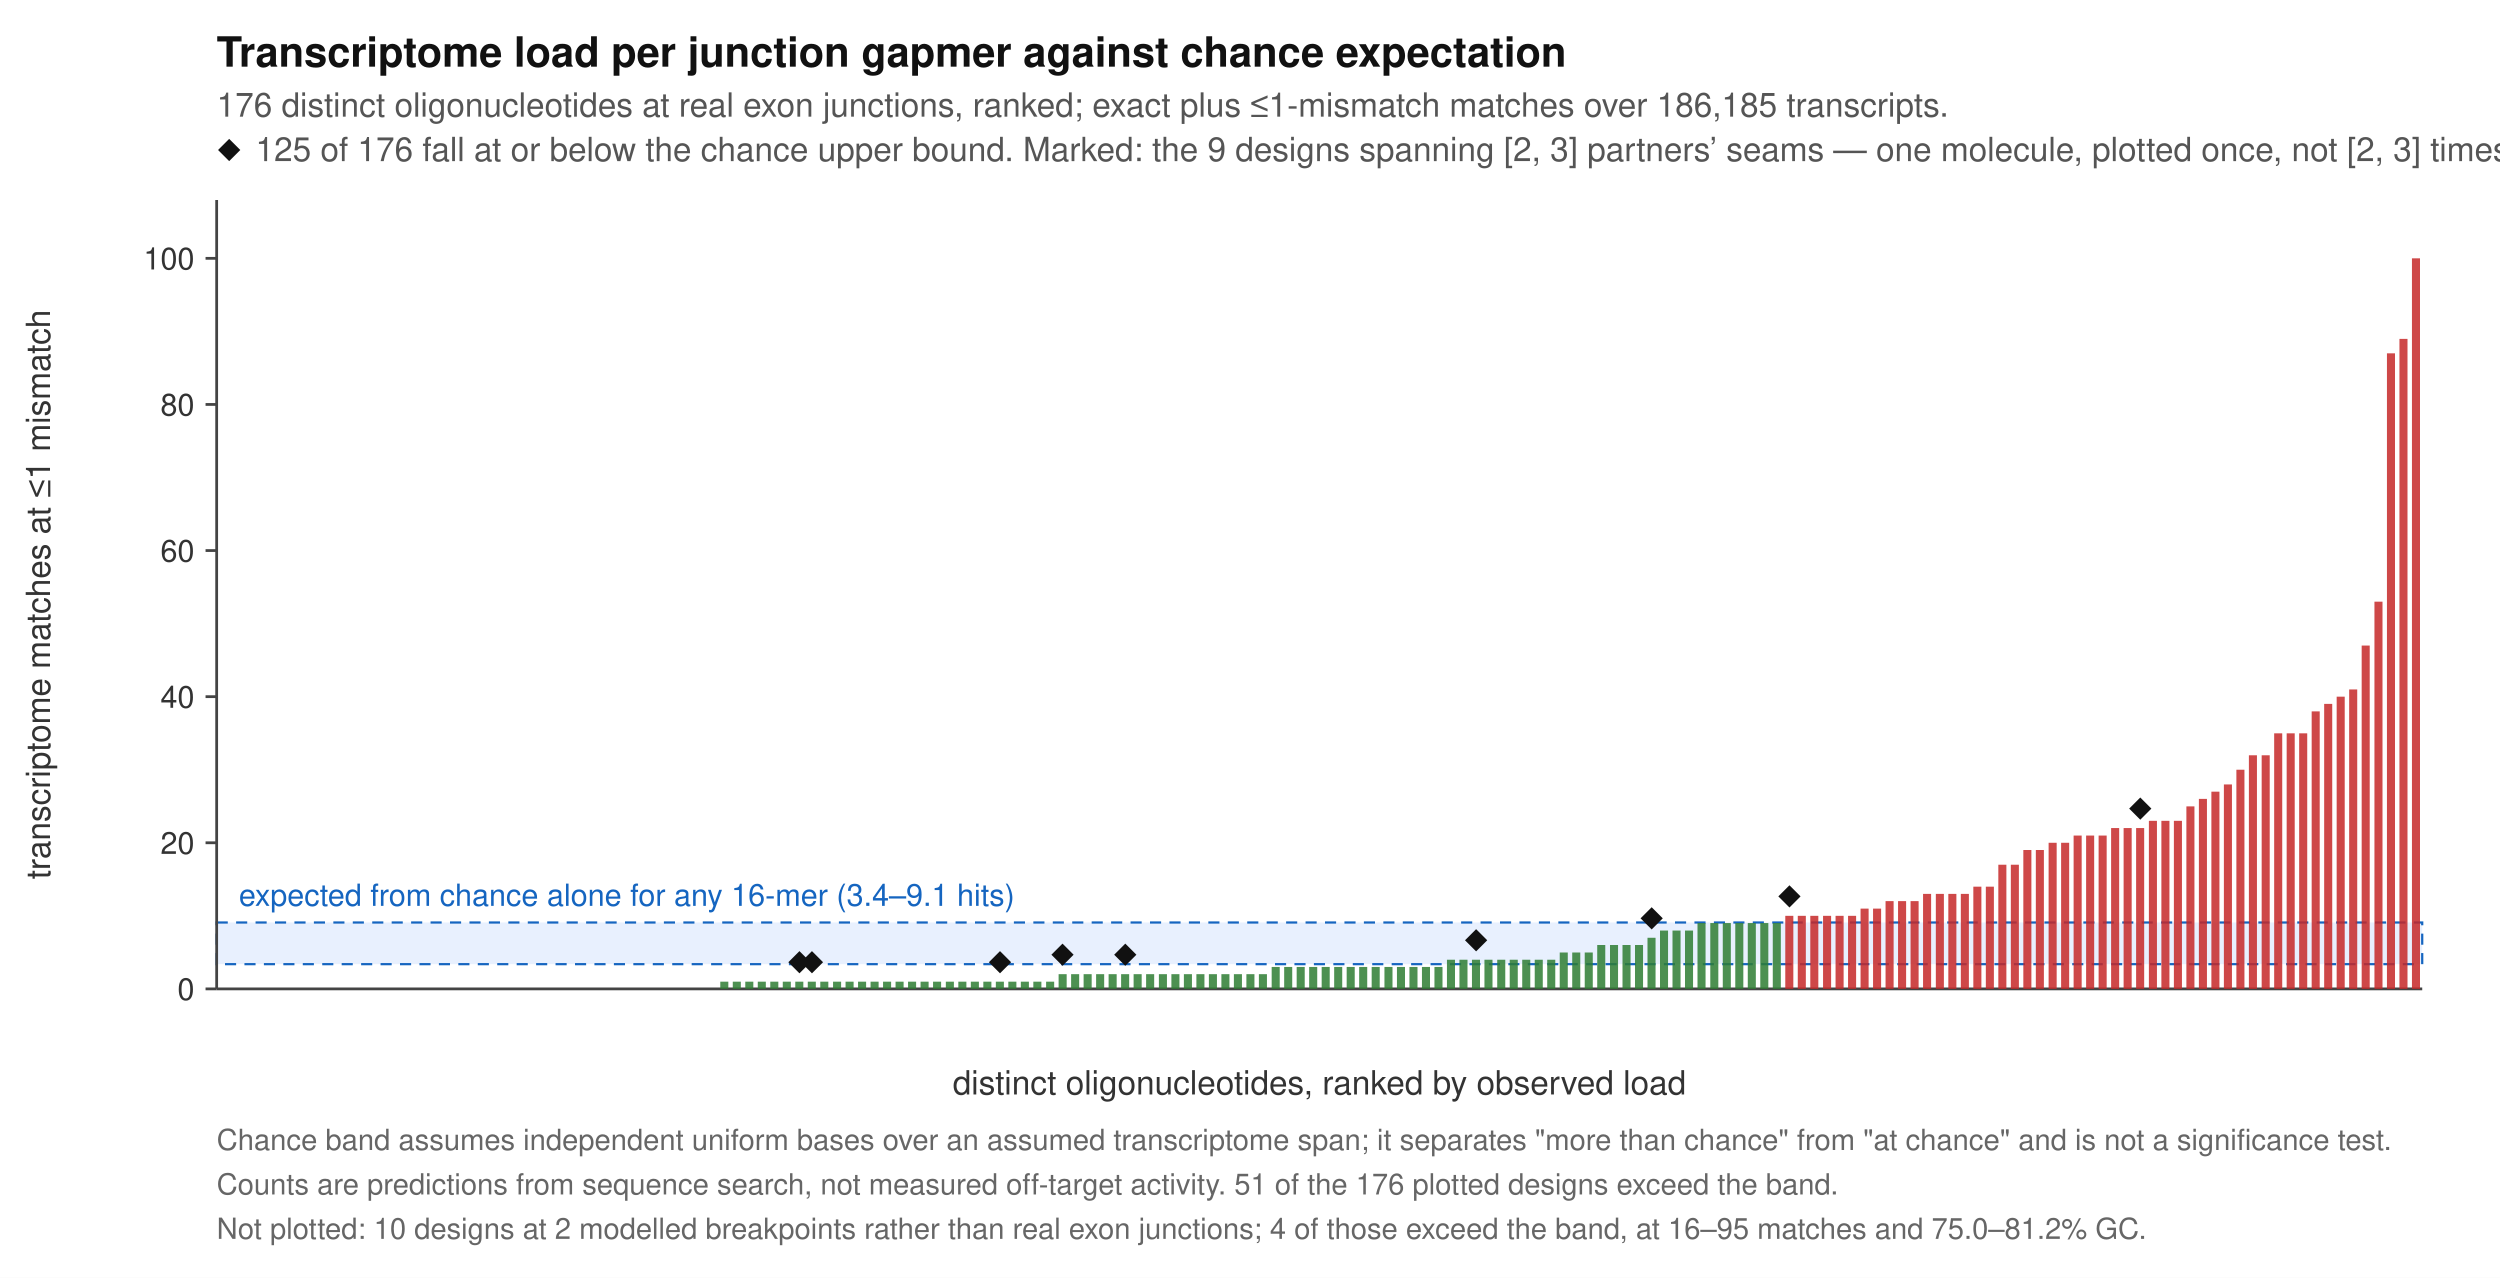
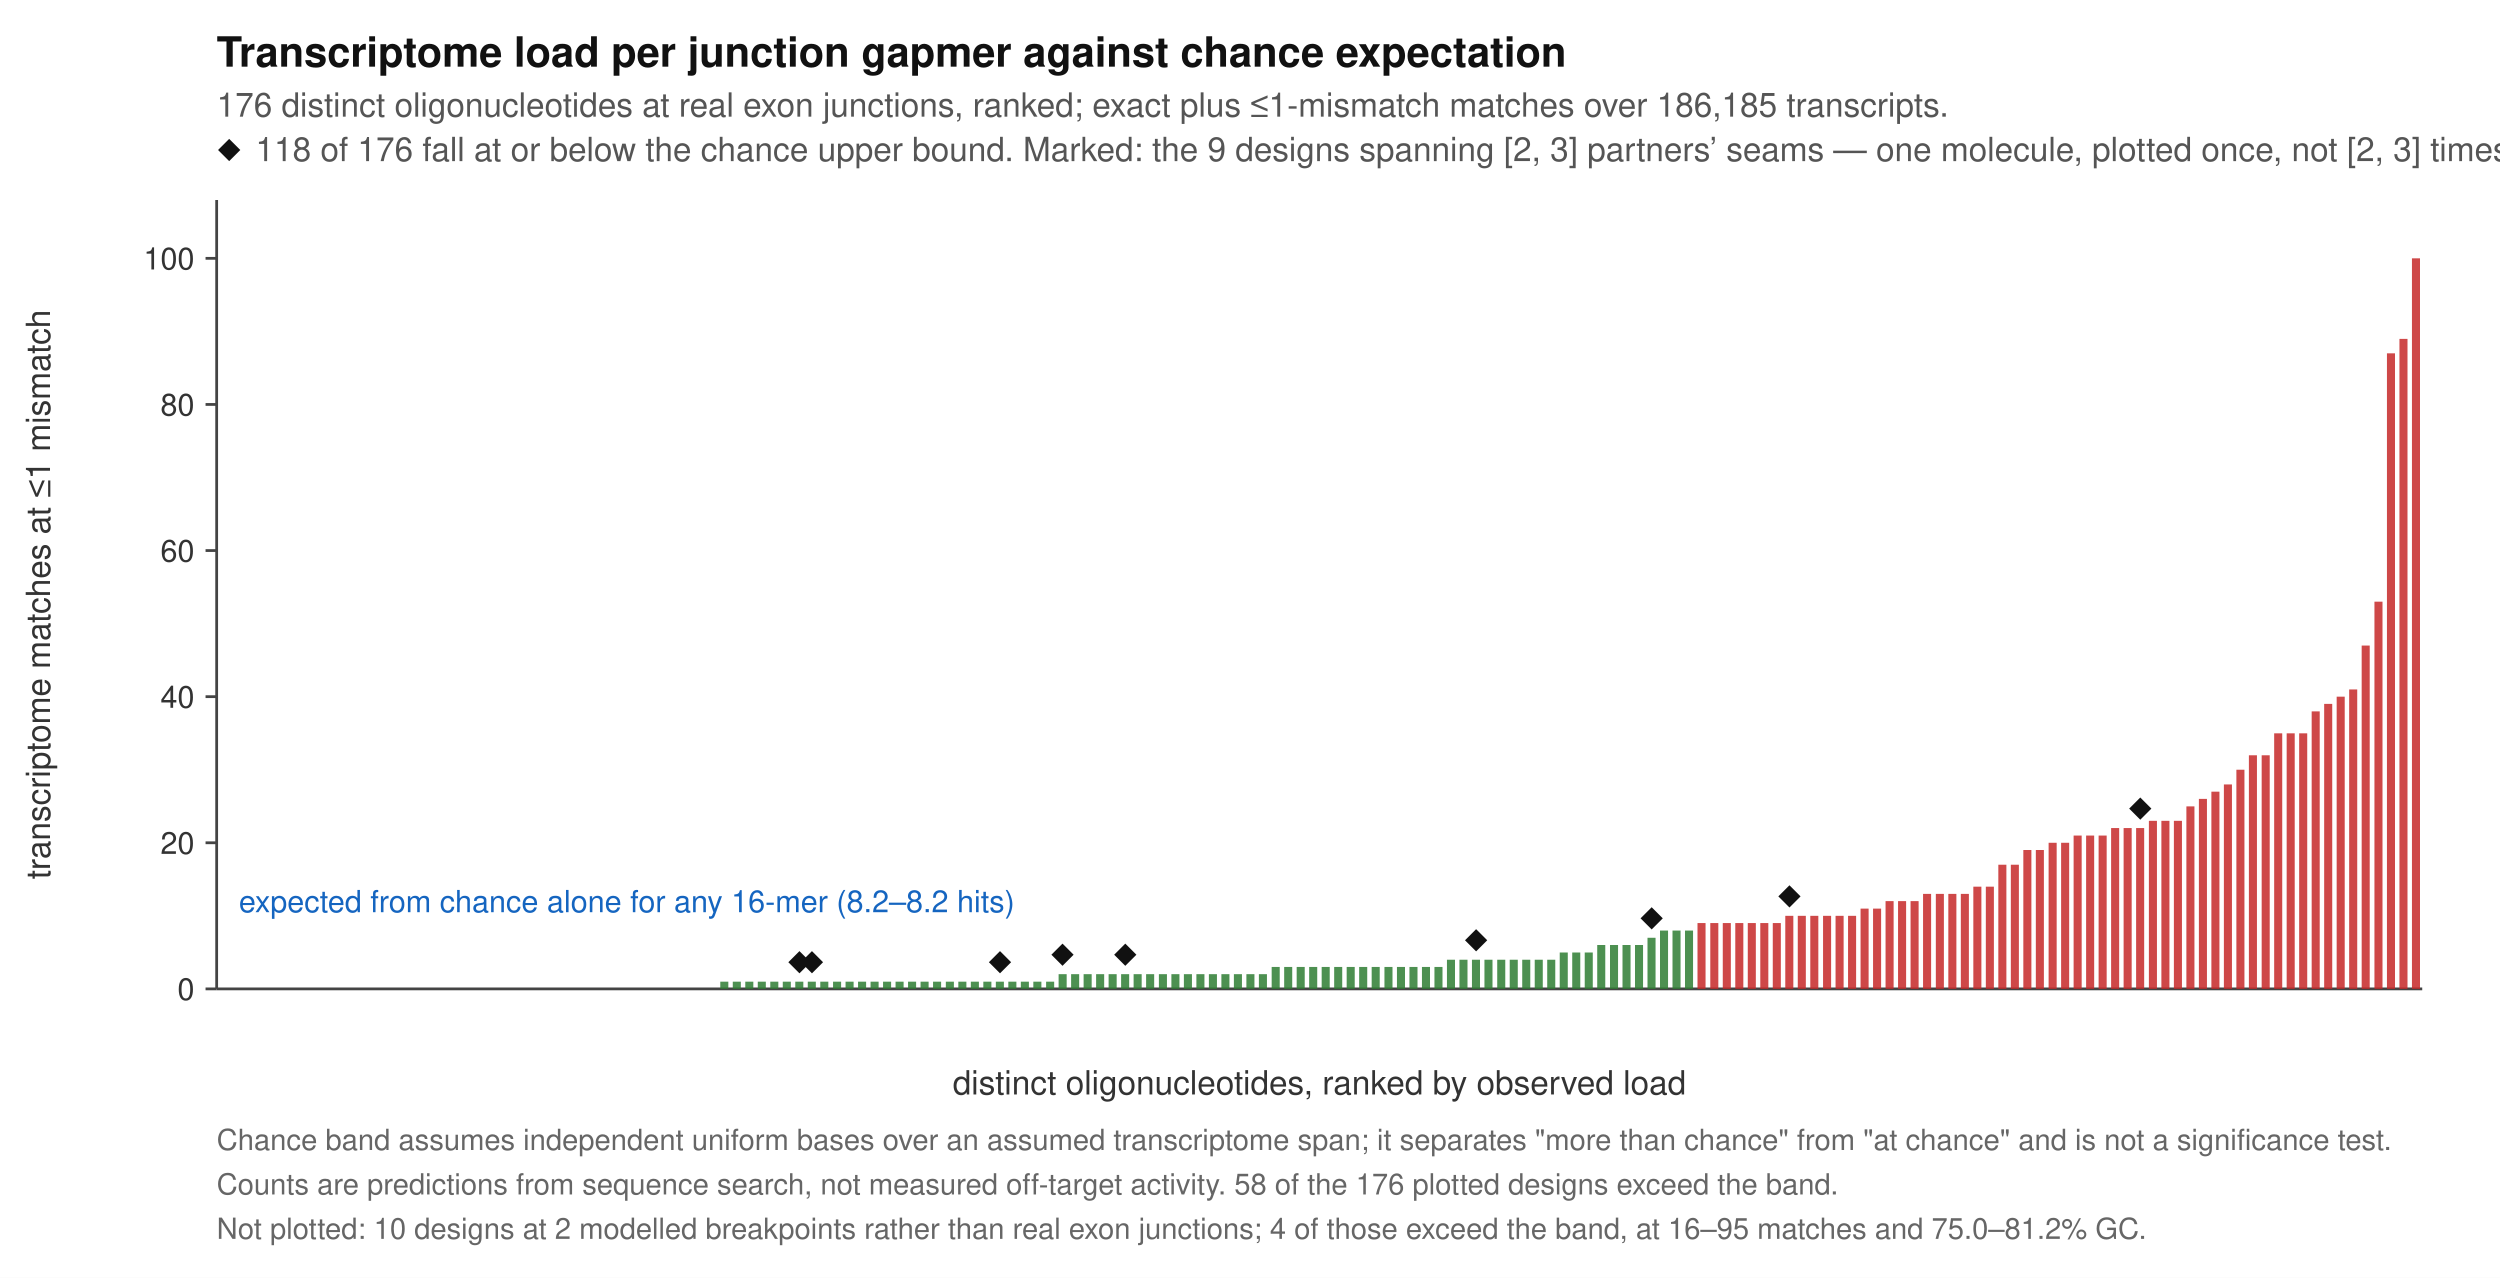
<svg xmlns="http://www.w3.org/2000/svg" width="900" height="460" viewBox="0 0 900 460" font-family="Helvetica,Arial,sans-serif">
  <rect width="900" height="460" fill="#ffffff" />
-   <rect x="78" y="332.1" width="794" height="15.0" fill="#e8f0fe" stroke="#1565c0" stroke-width="0.8" stroke-dasharray="4 3" />
-   <text x="86" y="326.1" font-size="11" fill="#1565c0">expected from chance alone for any 16-mer (3.4–9.1 hits)</text>
+   <rect x="78" y="334.4" width="794" height="0.0" fill="#e8f0fe" stroke="#1565c0" stroke-width="0.8" stroke-dasharray="4 3" />
+   <text x="86" y="328.4" font-size="11" fill="#1565c0">expected from chance alone for any 16-mer (8.2–8.2 hits)</text>
  <line x1="78" y1="356" x2="872" y2="356" stroke="#444" stroke-width="1" />
  <line x1="78" y1="72" x2="78" y2="356" stroke="#444" stroke-width="1" />
  <line x1="74" y1="356.0" x2="78" y2="356.0" stroke="#444" />
  <text x="70" y="360.0" font-size="11" fill="#333" text-anchor="end">0</text>
  <line x1="74" y1="303.4" x2="78" y2="303.4" stroke="#444" />
  <text x="70" y="307.4" font-size="11" fill="#333" text-anchor="end">20</text>
  <line x1="74" y1="250.8" x2="78" y2="250.8" stroke="#444" />
  <text x="70" y="254.8" font-size="11" fill="#333" text-anchor="end">40</text>
  <line x1="74" y1="198.2" x2="78" y2="198.2" stroke="#444" />
  <text x="70" y="202.2" font-size="11" fill="#333" text-anchor="end">60</text>
  <line x1="74" y1="145.6" x2="78" y2="145.6" stroke="#444" />
  <text x="70" y="149.6" font-size="11" fill="#333" text-anchor="end">80</text>
  <line x1="74" y1="93.0" x2="78" y2="93.0" stroke="#444" />
  <text x="70" y="97.0" font-size="11" fill="#333" text-anchor="end">100</text>
  <rect x="78.8" y="356.0" width="2.9" height="0.0" fill="#2e7d32" opacity="0.85" />
  <rect x="83.3" y="356.0" width="2.9" height="0.0" fill="#2e7d32" opacity="0.85" />
  <rect x="87.8" y="356.0" width="2.9" height="0.0" fill="#2e7d32" opacity="0.85" />
  <rect x="92.3" y="356.0" width="2.9" height="0.0" fill="#2e7d32" opacity="0.85" />
  <rect x="96.8" y="356.0" width="2.9" height="0.0" fill="#2e7d32" opacity="0.85" />
  <rect x="101.4" y="356.0" width="2.9" height="0.0" fill="#2e7d32" opacity="0.85" />
  <rect x="105.9" y="356.0" width="2.9" height="0.0" fill="#2e7d32" opacity="0.85" />
  <rect x="110.4" y="356.0" width="2.9" height="0.0" fill="#2e7d32" opacity="0.85" />
  <rect x="114.9" y="356.0" width="2.9" height="0.0" fill="#2e7d32" opacity="0.85" />
  <rect x="119.4" y="356.0" width="2.9" height="0.0" fill="#2e7d32" opacity="0.85" />
  <rect x="123.9" y="356.0" width="2.9" height="0.0" fill="#2e7d32" opacity="0.85" />
  <rect x="128.4" y="356.0" width="2.9" height="0.0" fill="#2e7d32" opacity="0.85" />
  <rect x="132.9" y="356.0" width="2.9" height="0.0" fill="#2e7d32" opacity="0.85" />
  <rect x="137.4" y="356.0" width="2.9" height="0.0" fill="#2e7d32" opacity="0.85" />
  <rect x="142.0" y="356.0" width="2.9" height="0.0" fill="#2e7d32" opacity="0.85" />
  <rect x="146.5" y="356.0" width="2.9" height="0.0" fill="#2e7d32" opacity="0.85" />
  <rect x="151.0" y="356.0" width="2.9" height="0.0" fill="#2e7d32" opacity="0.85" />
  <rect x="155.5" y="356.0" width="2.9" height="0.0" fill="#2e7d32" opacity="0.85" />
  <rect x="160.0" y="356.0" width="2.9" height="0.0" fill="#2e7d32" opacity="0.85" />
  <rect x="164.5" y="356.0" width="2.9" height="0.0" fill="#2e7d32" opacity="0.85" />
  <rect x="169.0" y="356.0" width="2.9" height="0.0" fill="#2e7d32" opacity="0.85" />
  <rect x="173.5" y="356.0" width="2.9" height="0.0" fill="#2e7d32" opacity="0.85" />
  <rect x="178.0" y="356.0" width="2.9" height="0.0" fill="#2e7d32" opacity="0.85" />
  <rect x="182.6" y="356.0" width="2.9" height="0.0" fill="#2e7d32" opacity="0.85" />
  <rect x="187.1" y="356.0" width="2.9" height="0.0" fill="#2e7d32" opacity="0.85" />
  <rect x="191.6" y="356.0" width="2.9" height="0.0" fill="#2e7d32" opacity="0.85" />
  <rect x="196.1" y="356.0" width="2.9" height="0.0" fill="#2e7d32" opacity="0.85" />
  <rect x="200.6" y="356.0" width="2.9" height="0.0" fill="#2e7d32" opacity="0.85" />
  <rect x="205.1" y="356.0" width="2.9" height="0.0" fill="#2e7d32" opacity="0.85" />
  <rect x="209.6" y="356.0" width="2.9" height="0.0" fill="#2e7d32" opacity="0.85" />
  <rect x="214.1" y="356.0" width="2.9" height="0.0" fill="#2e7d32" opacity="0.85" />
  <rect x="218.7" y="356.0" width="2.9" height="0.0" fill="#2e7d32" opacity="0.85" />
  <rect x="223.2" y="356.0" width="2.9" height="0.0" fill="#2e7d32" opacity="0.85" />
  <rect x="227.7" y="356.0" width="2.9" height="0.0" fill="#2e7d32" opacity="0.85" />
  <rect x="232.2" y="356.0" width="2.9" height="0.0" fill="#2e7d32" opacity="0.85" />
  <rect x="236.7" y="356.0" width="2.9" height="0.0" fill="#2e7d32" opacity="0.85" />
  <rect x="241.2" y="356.0" width="2.9" height="0.0" fill="#2e7d32" opacity="0.85" />
  <rect x="245.7" y="356.0" width="2.9" height="0.0" fill="#2e7d32" opacity="0.85" />
  <rect x="250.2" y="356.0" width="2.9" height="0.0" fill="#2e7d32" opacity="0.85" />
  <rect x="254.7" y="356.0" width="2.9" height="0.0" fill="#2e7d32" opacity="0.85" />
  <rect x="259.3" y="353.4" width="2.9" height="2.6" fill="#2e7d32" opacity="0.85" />
  <rect x="263.8" y="353.4" width="2.9" height="2.6" fill="#2e7d32" opacity="0.85" />
  <rect x="268.3" y="353.4" width="2.9" height="2.6" fill="#2e7d32" opacity="0.85" />
  <rect x="272.8" y="353.4" width="2.9" height="2.6" fill="#2e7d32" opacity="0.85" />
  <rect x="277.3" y="353.4" width="2.9" height="2.6" fill="#2e7d32" opacity="0.85" />
  <rect x="281.8" y="353.4" width="2.9" height="2.6" fill="#2e7d32" opacity="0.85" />
  <rect x="286.3" y="353.4" width="2.9" height="2.6" fill="#2e7d32" opacity="0.85" />
  <polygon points="287.8,342.4 291.8,346.4 287.8,350.4 283.8,346.4" fill="#111" />
  <rect x="290.8" y="353.4" width="2.9" height="2.6" fill="#2e7d32" opacity="0.85" />
  <polygon points="292.3,342.4 296.3,346.4 292.3,350.4 288.3,346.4" fill="#111" />
  <rect x="295.3" y="353.4" width="2.9" height="2.6" fill="#2e7d32" opacity="0.85" />
  <rect x="299.9" y="353.4" width="2.9" height="2.6" fill="#2e7d32" opacity="0.85" />
  <rect x="304.4" y="353.4" width="2.9" height="2.6" fill="#2e7d32" opacity="0.85" />
  <rect x="308.9" y="353.4" width="2.9" height="2.6" fill="#2e7d32" opacity="0.85" />
  <rect x="313.4" y="353.4" width="2.9" height="2.6" fill="#2e7d32" opacity="0.85" />
  <rect x="317.9" y="353.4" width="2.9" height="2.6" fill="#2e7d32" opacity="0.85" />
  <rect x="322.4" y="353.4" width="2.9" height="2.6" fill="#2e7d32" opacity="0.85" />
  <rect x="326.9" y="353.4" width="2.9" height="2.6" fill="#2e7d32" opacity="0.85" />
  <rect x="331.4" y="353.4" width="2.9" height="2.6" fill="#2e7d32" opacity="0.85" />
  <rect x="335.9" y="353.4" width="2.9" height="2.6" fill="#2e7d32" opacity="0.85" />
  <rect x="340.5" y="353.4" width="2.9" height="2.6" fill="#2e7d32" opacity="0.85" />
  <rect x="345.0" y="353.4" width="2.9" height="2.6" fill="#2e7d32" opacity="0.85" />
  <rect x="349.5" y="353.4" width="2.9" height="2.6" fill="#2e7d32" opacity="0.85" />
  <rect x="354.0" y="353.4" width="2.9" height="2.6" fill="#2e7d32" opacity="0.85" />
  <rect x="358.5" y="353.4" width="2.9" height="2.6" fill="#2e7d32" opacity="0.85" />
  <polygon points="360.0,342.4 364.0,346.4 360.0,350.4 356.0,346.4" fill="#111" />
  <rect x="363.0" y="353.4" width="2.9" height="2.6" fill="#2e7d32" opacity="0.85" />
  <rect x="367.5" y="353.4" width="2.9" height="2.6" fill="#2e7d32" opacity="0.85" />
  <rect x="372.0" y="353.4" width="2.9" height="2.6" fill="#2e7d32" opacity="0.85" />
  <rect x="376.6" y="353.4" width="2.9" height="2.6" fill="#2e7d32" opacity="0.85" />
  <rect x="381.1" y="350.7" width="2.9" height="5.3" fill="#2e7d32" opacity="0.85" />
  <polygon points="382.5,339.7 386.5,343.7 382.5,347.7 378.5,343.7" fill="#111" />
  <rect x="385.6" y="350.7" width="2.9" height="5.3" fill="#2e7d32" opacity="0.85" />
  <rect x="390.1" y="350.7" width="2.9" height="5.3" fill="#2e7d32" opacity="0.85" />
  <rect x="394.6" y="350.7" width="2.9" height="5.3" fill="#2e7d32" opacity="0.85" />
  <rect x="399.1" y="350.7" width="2.9" height="5.3" fill="#2e7d32" opacity="0.85" />
  <rect x="403.6" y="350.7" width="2.9" height="5.3" fill="#2e7d32" opacity="0.85" />
  <polygon points="405.1,339.7 409.1,343.7 405.1,347.7 401.1,343.7" fill="#111" />
  <rect x="408.1" y="350.7" width="2.9" height="5.3" fill="#2e7d32" opacity="0.85" />
  <rect x="412.6" y="350.7" width="2.9" height="5.3" fill="#2e7d32" opacity="0.85" />
  <rect x="417.2" y="350.7" width="2.9" height="5.3" fill="#2e7d32" opacity="0.85" />
  <rect x="421.7" y="350.7" width="2.9" height="5.3" fill="#2e7d32" opacity="0.85" />
  <rect x="426.2" y="350.7" width="2.9" height="5.3" fill="#2e7d32" opacity="0.85" />
  <rect x="430.7" y="350.7" width="2.9" height="5.3" fill="#2e7d32" opacity="0.85" />
  <rect x="435.2" y="350.7" width="2.9" height="5.3" fill="#2e7d32" opacity="0.85" />
  <rect x="439.7" y="350.7" width="2.9" height="5.3" fill="#2e7d32" opacity="0.85" />
  <rect x="444.2" y="350.7" width="2.9" height="5.3" fill="#2e7d32" opacity="0.85" />
  <rect x="448.7" y="350.7" width="2.9" height="5.3" fill="#2e7d32" opacity="0.85" />
  <rect x="453.2" y="350.7" width="2.9" height="5.3" fill="#2e7d32" opacity="0.85" />
  <rect x="457.8" y="348.1" width="2.9" height="7.9" fill="#2e7d32" opacity="0.85" />
  <rect x="462.3" y="348.1" width="2.9" height="7.9" fill="#2e7d32" opacity="0.85" />
  <rect x="466.8" y="348.1" width="2.9" height="7.9" fill="#2e7d32" opacity="0.85" />
  <rect x="471.3" y="348.1" width="2.9" height="7.9" fill="#2e7d32" opacity="0.85" />
  <rect x="475.8" y="348.1" width="2.9" height="7.9" fill="#2e7d32" opacity="0.85" />
  <rect x="480.3" y="348.1" width="2.9" height="7.9" fill="#2e7d32" opacity="0.85" />
  <rect x="484.8" y="348.1" width="2.9" height="7.9" fill="#2e7d32" opacity="0.85" />
  <rect x="489.3" y="348.1" width="2.9" height="7.9" fill="#2e7d32" opacity="0.85" />
  <rect x="493.8" y="348.1" width="2.9" height="7.9" fill="#2e7d32" opacity="0.85" />
  <rect x="498.4" y="348.1" width="2.9" height="7.9" fill="#2e7d32" opacity="0.85" />
  <rect x="502.9" y="348.1" width="2.9" height="7.9" fill="#2e7d32" opacity="0.85" />
  <rect x="507.4" y="348.1" width="2.9" height="7.9" fill="#2e7d32" opacity="0.85" />
  <rect x="511.9" y="348.1" width="2.9" height="7.9" fill="#2e7d32" opacity="0.85" />
  <rect x="516.4" y="348.1" width="2.9" height="7.9" fill="#2e7d32" opacity="0.85" />
  <rect x="520.9" y="345.5" width="2.9" height="10.5" fill="#2e7d32" opacity="0.85" />
  <rect x="525.4" y="345.5" width="2.9" height="10.5" fill="#2e7d32" opacity="0.85" />
  <rect x="529.9" y="345.5" width="2.9" height="10.5" fill="#2e7d32" opacity="0.85" />
  <polygon points="531.4,334.5 535.4,338.5 531.4,342.5 527.4,338.5" fill="#111" />
  <rect x="534.4" y="345.5" width="2.9" height="10.5" fill="#2e7d32" opacity="0.85" />
  <rect x="539.0" y="345.5" width="2.9" height="10.5" fill="#2e7d32" opacity="0.85" />
  <rect x="543.5" y="345.5" width="2.9" height="10.5" fill="#2e7d32" opacity="0.85" />
  <rect x="548.0" y="345.5" width="2.9" height="10.5" fill="#2e7d32" opacity="0.85" />
  <rect x="552.5" y="345.5" width="2.9" height="10.5" fill="#2e7d32" opacity="0.85" />
  <rect x="557.0" y="345.5" width="2.9" height="10.5" fill="#2e7d32" opacity="0.85" />
  <rect x="561.5" y="342.9" width="2.9" height="13.1" fill="#2e7d32" opacity="0.85" />
  <rect x="566.0" y="342.9" width="2.9" height="13.1" fill="#2e7d32" opacity="0.85" />
  <rect x="570.5" y="342.9" width="2.9" height="13.1" fill="#2e7d32" opacity="0.85" />
  <rect x="575.0" y="340.2" width="2.9" height="15.8" fill="#2e7d32" opacity="0.85" />
  <rect x="579.6" y="340.2" width="2.9" height="15.8" fill="#2e7d32" opacity="0.85" />
  <rect x="584.1" y="340.2" width="2.9" height="15.8" fill="#2e7d32" opacity="0.85" />
  <rect x="588.6" y="340.2" width="2.9" height="15.8" fill="#2e7d32" opacity="0.85" />
  <rect x="593.1" y="337.6" width="2.9" height="18.4" fill="#2e7d32" opacity="0.85" />
  <polygon points="594.6,326.6 598.6,330.6 594.6,334.6 590.6,330.6" fill="#111" />
  <rect x="597.6" y="335.0" width="2.9" height="21.0" fill="#2e7d32" opacity="0.85" />
  <rect x="602.1" y="335.0" width="2.9" height="21.0" fill="#2e7d32" opacity="0.85" />
  <rect x="606.6" y="335.0" width="2.9" height="21.0" fill="#2e7d32" opacity="0.85" />
-   <rect x="611.1" y="332.3" width="2.9" height="23.7" fill="#2e7d32" opacity="0.85" />
-   <rect x="615.7" y="332.3" width="2.9" height="23.7" fill="#2e7d32" opacity="0.85" />
-   <rect x="620.2" y="332.3" width="2.9" height="23.7" fill="#2e7d32" opacity="0.85" />
-   <rect x="624.7" y="332.3" width="2.9" height="23.7" fill="#2e7d32" opacity="0.85" />
-   <rect x="629.2" y="332.3" width="2.9" height="23.7" fill="#2e7d32" opacity="0.85" />
-   <rect x="633.7" y="332.3" width="2.9" height="23.7" fill="#2e7d32" opacity="0.85" />
-   <rect x="638.2" y="332.3" width="2.9" height="23.7" fill="#2e7d32" opacity="0.85" />
+   <rect x="611.1" y="332.3" width="2.9" height="23.7" fill="#c62828" opacity="0.85" />
+   <rect x="615.7" y="332.3" width="2.9" height="23.7" fill="#c62828" opacity="0.85" />
+   <rect x="620.2" y="332.3" width="2.9" height="23.7" fill="#c62828" opacity="0.85" />
+   <rect x="624.7" y="332.3" width="2.9" height="23.7" fill="#c62828" opacity="0.85" />
+   <rect x="629.2" y="332.3" width="2.9" height="23.7" fill="#c62828" opacity="0.85" />
+   <rect x="633.7" y="332.3" width="2.9" height="23.7" fill="#c62828" opacity="0.85" />
+   <rect x="638.2" y="332.3" width="2.9" height="23.7" fill="#c62828" opacity="0.85" />
  <rect x="642.7" y="329.7" width="2.9" height="26.3" fill="#c62828" opacity="0.85" />
  <polygon points="644.2,318.7 648.2,322.7 644.2,326.7 640.2,322.7" fill="#111" />
  <rect x="647.2" y="329.7" width="2.9" height="26.3" fill="#c62828" opacity="0.85" />
  <rect x="651.7" y="329.7" width="2.9" height="26.3" fill="#c62828" opacity="0.85" />
  <rect x="656.3" y="329.7" width="2.9" height="26.3" fill="#c62828" opacity="0.85" />
  <rect x="660.8" y="329.7" width="2.9" height="26.3" fill="#c62828" opacity="0.85" />
  <rect x="665.3" y="329.7" width="2.9" height="26.3" fill="#c62828" opacity="0.85" />
  <rect x="669.8" y="327.1" width="2.9" height="28.9" fill="#c62828" opacity="0.85" />
  <rect x="674.3" y="327.1" width="2.9" height="28.9" fill="#c62828" opacity="0.85" />
  <rect x="678.8" y="324.4" width="2.9" height="31.6" fill="#c62828" opacity="0.85" />
  <rect x="683.3" y="324.4" width="2.9" height="31.6" fill="#c62828" opacity="0.85" />
  <rect x="687.8" y="324.4" width="2.9" height="31.6" fill="#c62828" opacity="0.85" />
  <rect x="692.3" y="321.8" width="2.9" height="34.2" fill="#c62828" opacity="0.85" />
  <rect x="696.9" y="321.8" width="2.9" height="34.2" fill="#c62828" opacity="0.85" />
  <rect x="701.4" y="321.8" width="2.9" height="34.2" fill="#c62828" opacity="0.85" />
  <rect x="705.9" y="321.8" width="2.9" height="34.2" fill="#c62828" opacity="0.85" />
  <rect x="710.4" y="319.2" width="2.9" height="36.8" fill="#c62828" opacity="0.85" />
  <rect x="714.9" y="319.2" width="2.9" height="36.8" fill="#c62828" opacity="0.85" />
  <rect x="719.4" y="311.3" width="2.9" height="44.7" fill="#c62828" opacity="0.85" />
  <rect x="723.9" y="311.3" width="2.9" height="44.7" fill="#c62828" opacity="0.85" />
  <rect x="728.4" y="306.0" width="2.9" height="50.0" fill="#c62828" opacity="0.85" />
  <rect x="732.9" y="306.0" width="2.9" height="50.0" fill="#c62828" opacity="0.85" />
  <rect x="737.5" y="303.4" width="2.9" height="52.6" fill="#c62828" opacity="0.85" />
  <rect x="742.0" y="303.4" width="2.9" height="52.6" fill="#c62828" opacity="0.85" />
  <rect x="746.5" y="300.8" width="2.9" height="55.2" fill="#c62828" opacity="0.85" />
  <rect x="751.0" y="300.8" width="2.9" height="55.2" fill="#c62828" opacity="0.85" />
  <rect x="755.5" y="300.8" width="2.9" height="55.2" fill="#c62828" opacity="0.85" />
  <rect x="760.0" y="298.1" width="2.9" height="57.9" fill="#c62828" opacity="0.85" />
  <rect x="764.5" y="298.1" width="2.9" height="57.9" fill="#c62828" opacity="0.85" />
  <rect x="769.0" y="298.1" width="2.9" height="57.9" fill="#c62828" opacity="0.85" />
  <polygon points="770.5,287.1 774.5,291.1 770.5,295.1 766.5,291.1" fill="#111" />
  <rect x="773.6" y="295.5" width="2.9" height="60.5" fill="#c62828" opacity="0.85" />
  <rect x="778.1" y="295.5" width="2.9" height="60.5" fill="#c62828" opacity="0.85" />
  <rect x="782.6" y="295.5" width="2.9" height="60.5" fill="#c62828" opacity="0.85" />
  <rect x="787.1" y="290.3" width="2.9" height="65.7" fill="#c62828" opacity="0.85" />
  <rect x="791.6" y="287.6" width="2.9" height="68.4" fill="#c62828" opacity="0.85" />
  <rect x="796.1" y="285.0" width="2.9" height="71.0" fill="#c62828" opacity="0.85" />
  <rect x="800.6" y="282.4" width="2.9" height="73.6" fill="#c62828" opacity="0.85" />
  <rect x="805.1" y="277.1" width="2.9" height="78.9" fill="#c62828" opacity="0.85" />
  <rect x="809.6" y="271.9" width="2.9" height="84.1" fill="#c62828" opacity="0.85" />
  <rect x="814.2" y="271.9" width="2.9" height="84.1" fill="#c62828" opacity="0.85" />
  <rect x="818.7" y="264.0" width="2.9" height="92.0" fill="#c62828" opacity="0.85" />
  <rect x="823.2" y="264.0" width="2.9" height="92.0" fill="#c62828" opacity="0.85" />
  <rect x="827.7" y="264.0" width="2.9" height="92.0" fill="#c62828" opacity="0.85" />
  <rect x="832.2" y="256.1" width="2.9" height="99.9" fill="#c62828" opacity="0.85" />
  <rect x="836.7" y="253.4" width="2.9" height="102.6" fill="#c62828" opacity="0.85" />
  <rect x="841.2" y="250.8" width="2.9" height="105.2" fill="#c62828" opacity="0.85" />
  <rect x="845.7" y="248.2" width="2.9" height="107.8" fill="#c62828" opacity="0.85" />
  <rect x="850.2" y="232.4" width="2.9" height="123.6" fill="#c62828" opacity="0.85" />
  <rect x="854.8" y="216.6" width="2.9" height="139.4" fill="#c62828" opacity="0.85" />
  <rect x="859.3" y="127.2" width="2.9" height="228.8" fill="#c62828" opacity="0.85" />
  <rect x="863.8" y="122.0" width="2.9" height="234.0" fill="#c62828" opacity="0.85" />
  <rect x="868.3" y="93.0" width="2.9" height="263.0" fill="#c62828" opacity="0.85" />
  <text x="78" y="24" font-size="15" fill="#111" font-weight="600">Transcriptome load per junction gapmer against chance expectation</text>
  <text x="78" y="42" font-size="12" fill="#555">176 distinct oligonucleotides at real exon junctions, ranked; exact plus ≤1-mismatch matches over 186,185 transcripts.</text>
  <polygon points="82.5,50 86.5,54 82.5,58 78.5,54" fill="#111" />
-   <text x="92" y="58" font-size="12" fill="#555">125 of 176 fall at or below the chance upper bound. Marked: the 9 designs spanning [2, 3] partners’ seams — one molecule, plotted once, not [2, 3] times.</text>
+   <text x="92" y="58" font-size="12" fill="#555">118 of 176 fall at or below the chance upper bound. Marked: the 9 designs spanning [2, 3] partners’ seams — one molecule, plotted once, not [2, 3] times.</text>
  <text x="475" y="394" font-size="12" fill="#333" text-anchor="middle">distinct oligonucleotides, ranked by observed load</text>
  <text x="18" y="214" font-size="12" fill="#333" text-anchor="middle" transform="rotate(-90 18 214)">transcriptome matches at ≤1 mismatch</text>
  <text x="78" y="414" font-size="10.5" fill="#666">Chance band assumes independent uniform bases over an assumed transcriptome span; it separates "more than chance" from "at chance" and is not a significance test.</text>
-   <text x="78" y="430" font-size="10.5" fill="#666">Counts are predictions from sequence search, not measured off-target activity. 51 of the 176 plotted designs exceed the band.</text>
+   <text x="78" y="430" font-size="10.5" fill="#666">Counts are predictions from sequence search, not measured off-target activity. 58 of the 176 plotted designs exceed the band.</text>
  <text x="78" y="446" font-size="10.5" fill="#666">Not plotted: 10 designs at 2 modelled breakpoints rather than real exon junctions; 4 of those exceed the band, at 16–95 matches and 75.0–81.2% GC.</text>
</svg>
